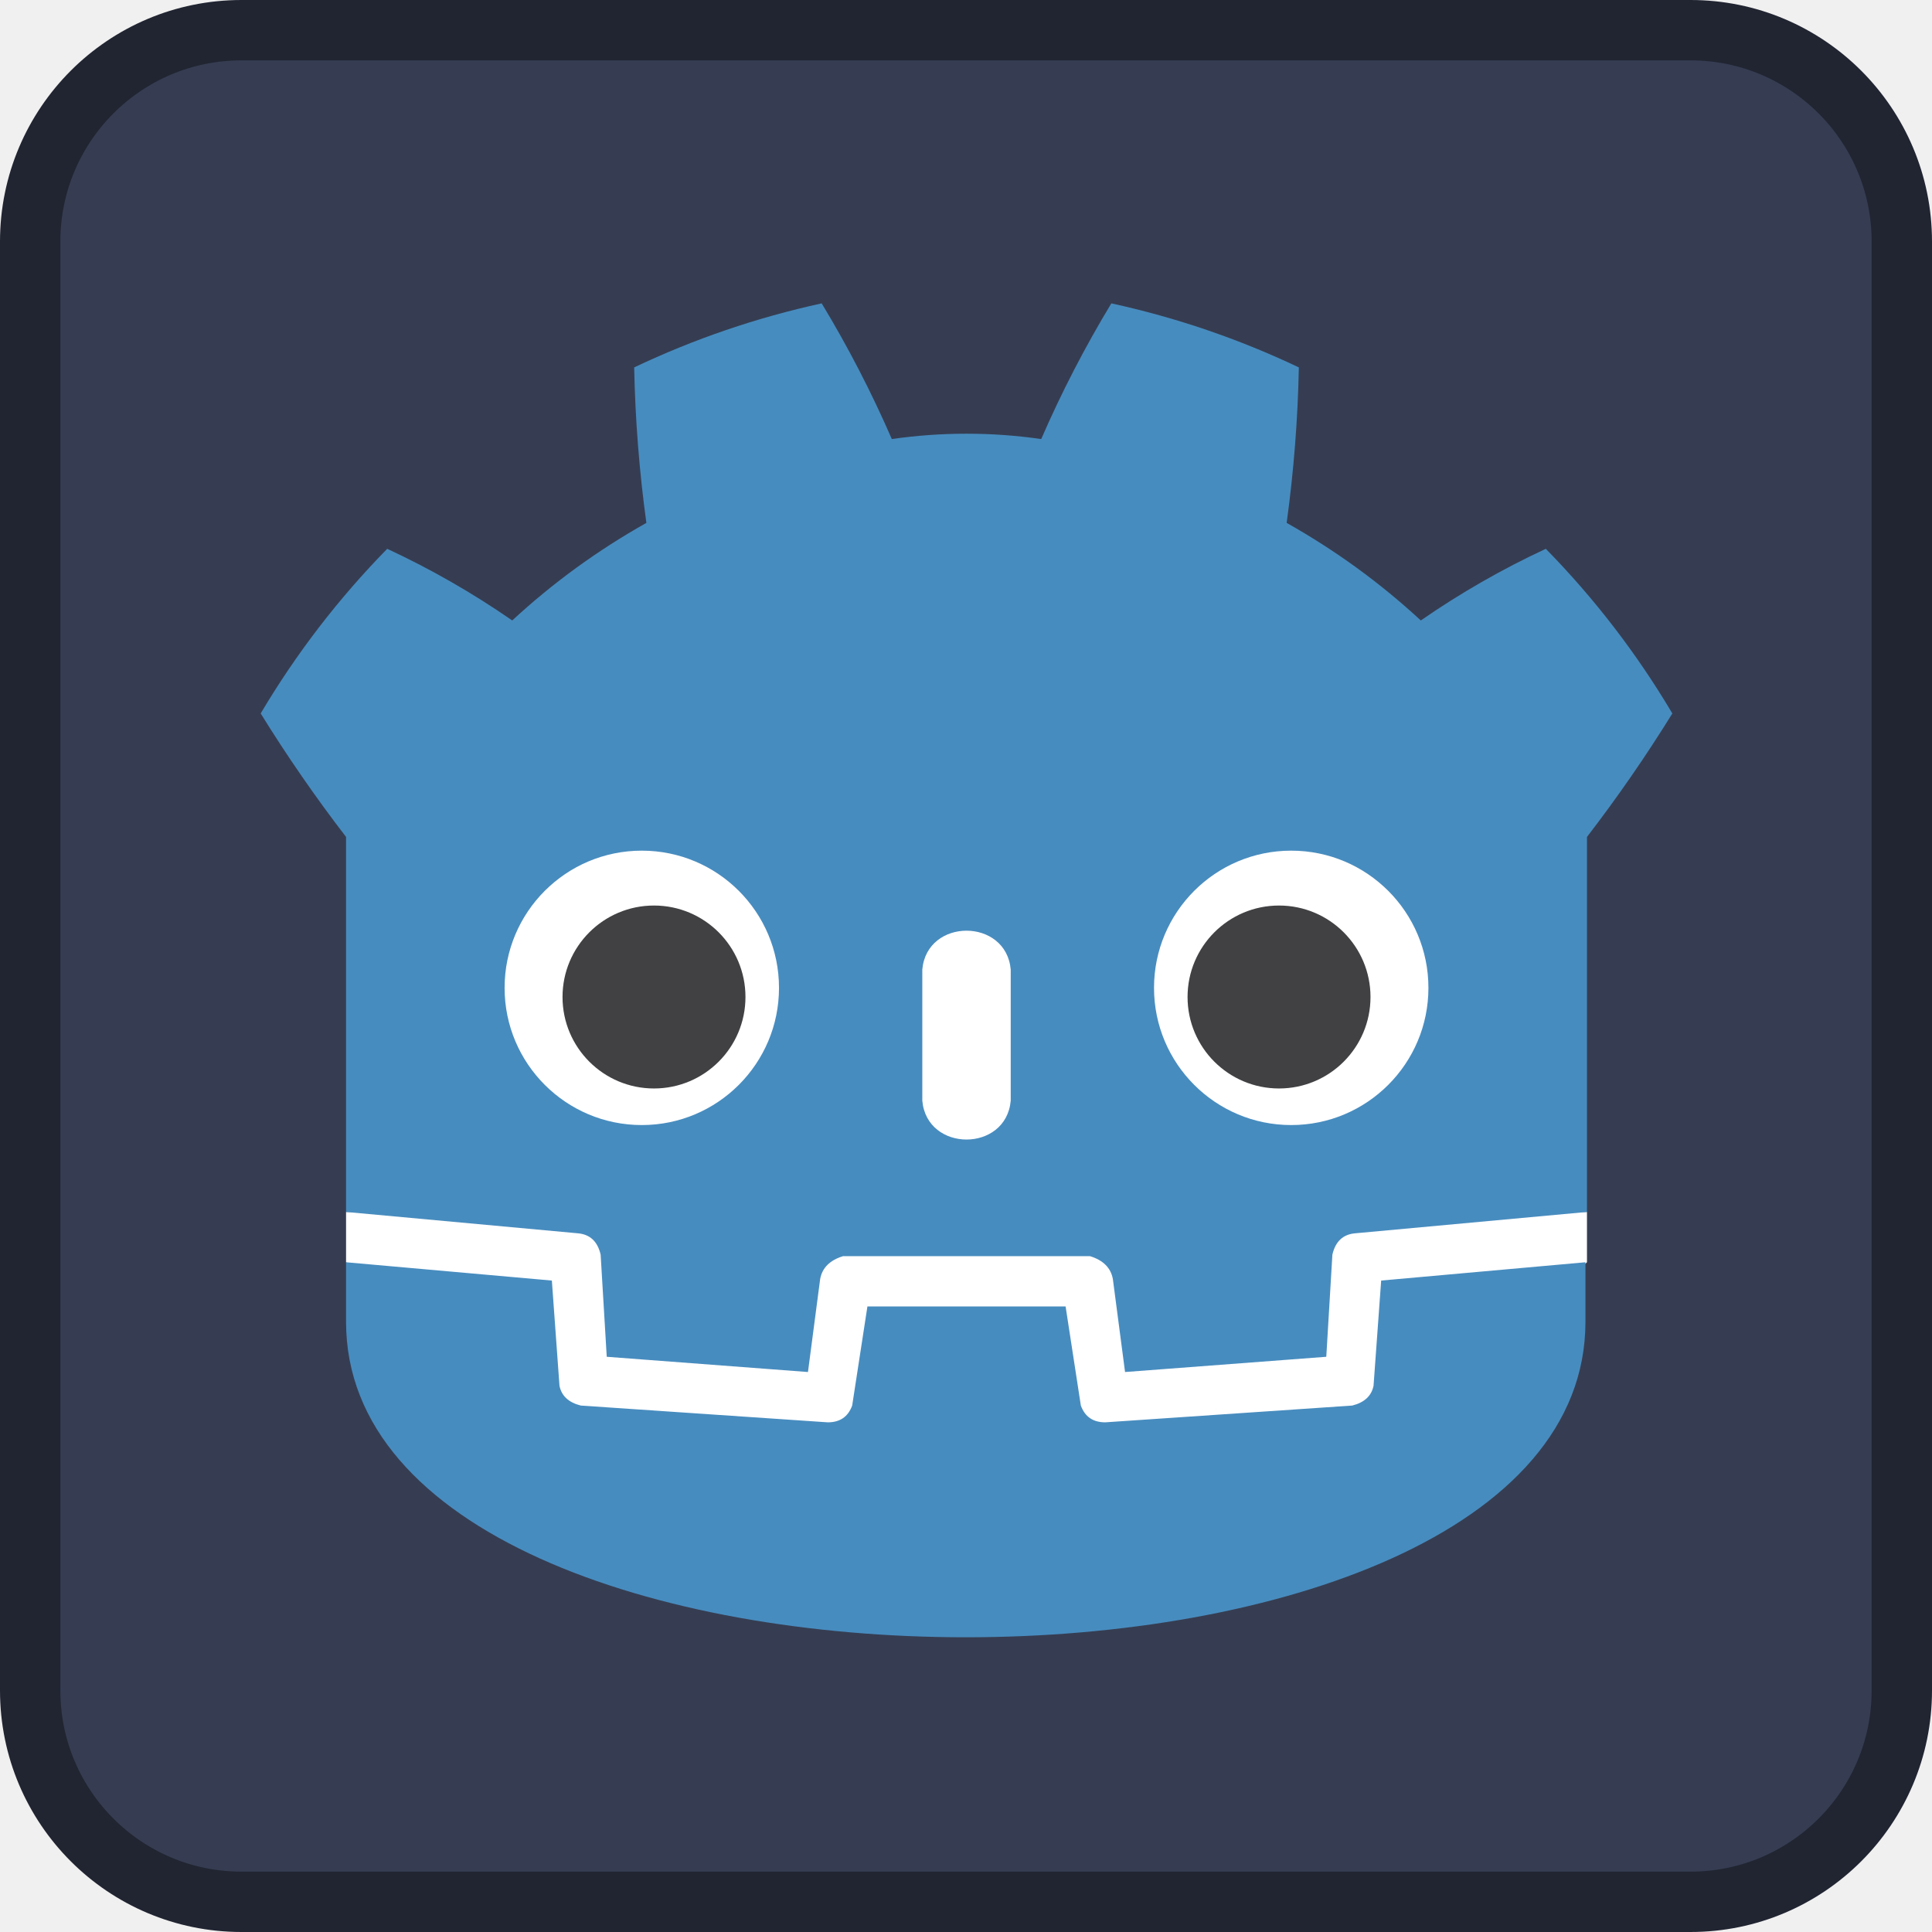
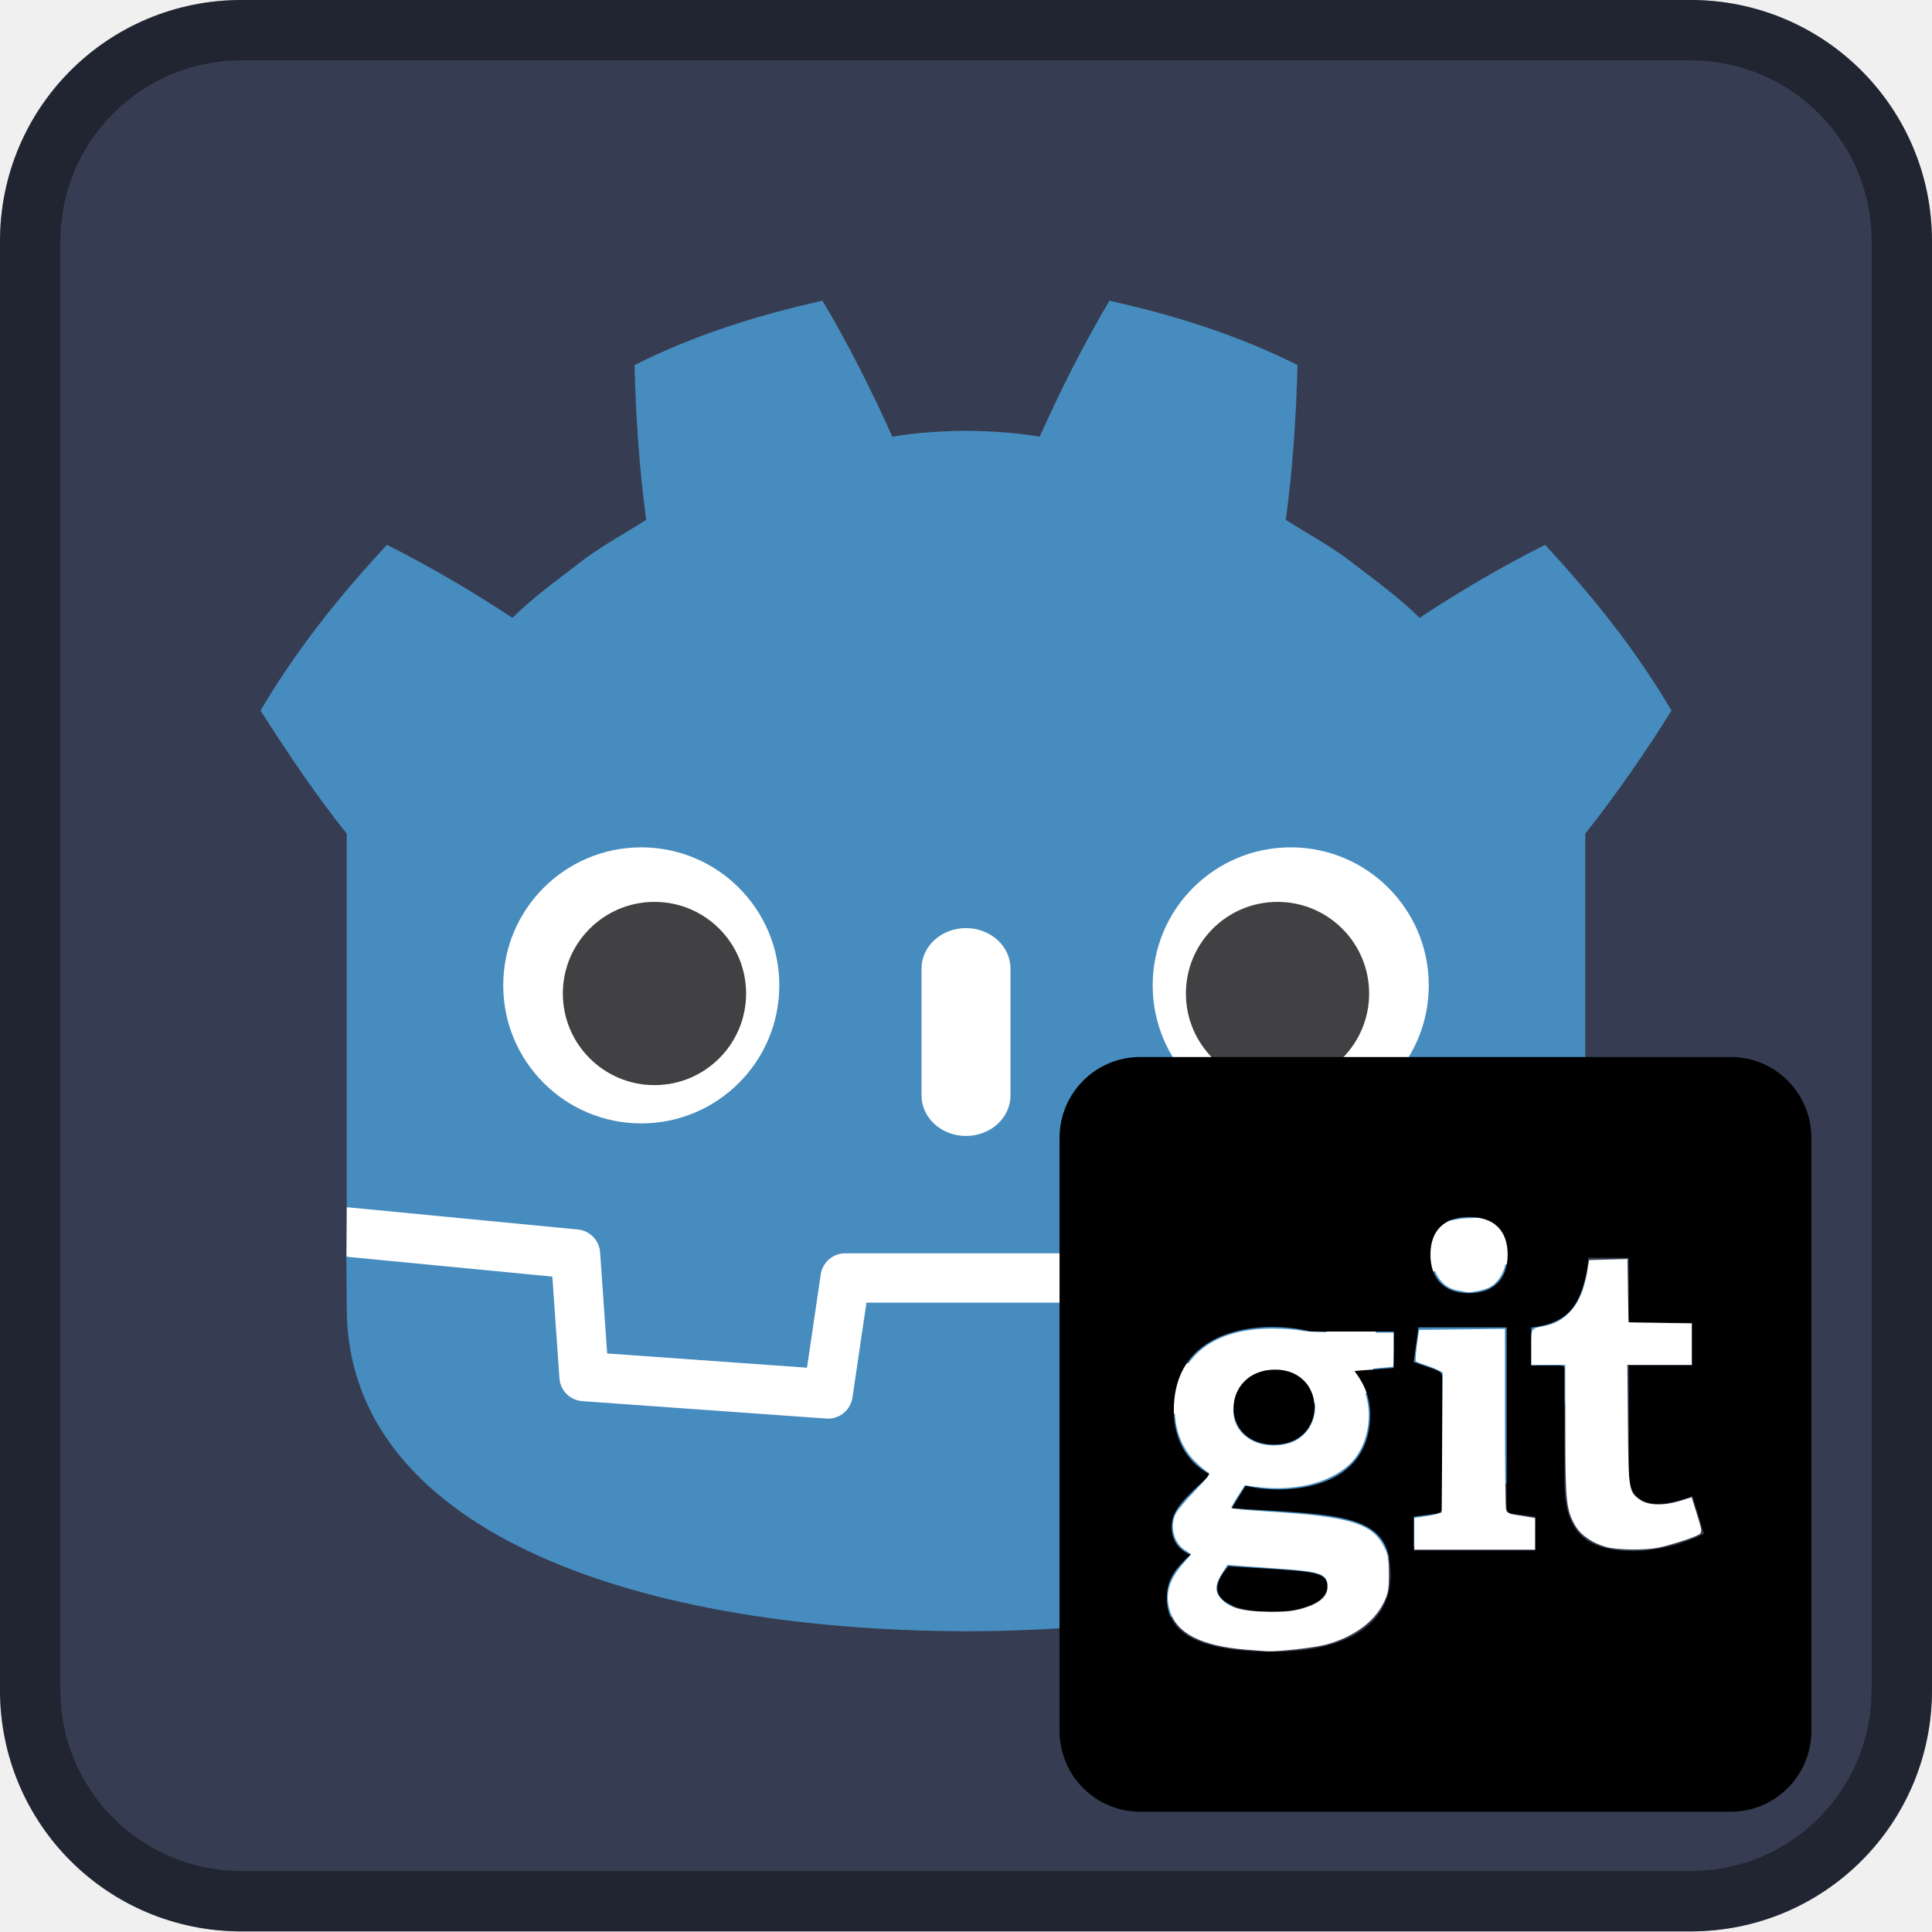
- <svg xmlns="http://www.w3.org/2000/svg" height="128" width="128">
-   <rect x="2" y="2" width="124" height="124" rx="14" fill="#363d52" stroke="#212532" stroke-width="4" />
-   <g transform="scale(.101) translate(122 122)">
-     <g fill="#fff">
-       <path d="M105 673v33q407 354 814 0v-33z" />
-       <path fill="#478cbf" d="m105 673 152 14q12 1 15 14l4 67 132 10 8-61q2-11 15-15h162q13 4 15 15l8 61 132-10 4-67q3-13 15-14l152-14V427q30-39 56-81-35-59-83-108-43 20-82 47-40-37-88-64 7-51 8-102-59-28-123-42-26 43-46 89-49-7-98 0-20-46-46-89-64 14-123 42 1 51 8 102-48 27-88 64-39-27-82-47-48 49-83 108 26 42 56 81zm0 33v39c0 276 813 276 813 0v-39l-134 12-5 69q-2 10-14 13l-162 11q-12 0-16-11l-10-65H447l-10 65q-4 11-16 11l-162-11q-12-3-14-13l-5-69z" />
-       <path d="M483 600c3 34 55 34 58 0v-86c-3-34-55-34-58 0z" />
-       <circle cx="725" cy="526" r="90" />
-       <circle cx="299" cy="526" r="90" />
-     </g>
-     <g fill="#414042">
-       <circle cx="307" cy="532" r="60" />
-       <circle cx="717" cy="532" r="60" />
-     </g>
+ <svg xmlns="http://www.w3.org/2000/svg" height="128" width="128" version="1.1" id="svg26" xml:space="preserve">
+   <defs id="defs30" />
+   <g transform="translate(32 32)" id="g6">
+     <path d="m-16-32c-8.86 0-16 7.13-16 15.99v95.98c0 8.86 7.13 15.99 16 15.99h96c8.86 0 16-7.13 16-15.99v-95.98c0-8.85-7.14-15.99-16-15.99z" fill="#363d52" id="path2" />
+     <path d="m-16-32c-8.86 0-16 7.13-16 15.99v95.98c0 8.86 7.13 15.99 16 15.99h96c8.86 0 16-7.13 16-15.99v-95.98c0-8.85-7.14-15.99-16-15.99zm0 4h96c6.64 0 12 5.35 12 11.99v95.98c0 6.64-5.35 11.99-12 11.99h-96c-6.64 0-12-5.35-12-11.99v-95.98c0-6.64 5.36-11.99 12-11.99z" fill-opacity=".4" id="path4" />
+   </g>
+   <g stroke-width="9.927" transform="matrix(.1007308 0 0 .1007308 12.42592 2.256365)" id="g24">
+     <path d="m0 0s-.325 1.994-.515 1.976l-36.182-3.491c-2.879-.278-5.115-2.574-5.317-5.459l-.994-14.247-27.992-1.997-1.904 12.912c-.424 2.872-2.932 5.037-5.835 5.037h-38.188c-2.902 0-5.41-2.165-5.834-5.037l-1.905-12.912-27.992 1.997-.994 14.247c-.202 2.886-2.438 5.182-5.317 5.46l-36.2 3.49c-.187.018-.324-1.978-.511-1.978l-.049-7.83 30.658-4.944 1.004-14.374c.203-2.91 2.551-5.263 5.463-5.472l38.551-2.75c.146-.01.29-.016.434-.016 2.897 0 5.401 2.166 5.825 5.038l1.959 13.286h28.005l1.959-13.286c.423-2.871 2.93-5.037 5.831-5.037.142 0 .284.005.423.015l38.556 2.75c2.911.209 5.26 2.562 5.463 5.472l1.003 14.374 30.645 4.966z" fill="#fff" transform="matrix(4.162611 0 0 -4.162611 919.2406 771.6719)" id="path8" />
+     <path d="m0 0v-47.514-6.035-5.492c.108-.001.216-.005.323-.015l36.196-3.49c1.896-.183 3.382-1.709 3.514-3.609l1.116-15.978 31.574-2.253 2.175 14.747c.282 1.912 1.922 3.329 3.856 3.329h38.188c1.933 0 3.573-1.417 3.855-3.329l2.175-14.747 31.575 2.253 1.115 15.978c.133 1.9 1.618 3.425 3.514 3.609l36.182 3.49c.107.01.214.014.322.015v4.711l.015.005v54.325c5.097 6.416 9.923 13.494 13.621 19.449-5.651 9.62-12.575 18.217-19.976 26.182-6.864-3.455-13.531-7.369-19.828-11.534-3.151 3.132-6.7 5.694-10.186 8.372-3.425 2.751-7.285 4.768-10.946 7.118 1.09 8.117 1.629 16.108 1.846 24.448-9.446 4.754-19.519 7.906-29.708 10.17-4.068-6.837-7.788-14.241-11.028-21.479-3.842.642-7.702.88-11.567.926v.006c-.027 0-.052-.006-.075-.006-.024 0-.049.006-.073.006v-.006c-3.872-.046-7.729-.284-11.572-.926-3.238 7.238-6.956 14.642-11.03 21.479-10.184-2.264-20.258-5.416-29.703-10.17.216-8.34.755-16.331 1.848-24.448-3.668-2.35-7.523-4.367-10.949-7.118-3.481-2.678-7.036-5.24-10.188-8.372-6.297 4.165-12.962 8.079-19.828 11.534-7.401-7.965-14.321-16.562-19.974-26.182 4.443-6.974 9.208-13.983 13.621-19.449z" fill="#478cbf" transform="matrix(4.162611 0 0 -4.162611 104.6989 525.907)" id="path10" />
+     <path d="m0 0-1.121-16.063c-.135-1.936-1.675-3.477-3.611-3.616l-38.555-2.751c-.094-.007-.188-.01-.281-.01-1.916 0-3.569 1.406-3.852 3.33l-2.211 14.994h-31.459l-2.211-14.994c-.297-2.018-2.101-3.469-4.133-3.32l-38.555 2.751c-1.936.139-3.476 1.68-3.611 3.616l-1.121 16.063-32.547 3.138c.015-3.498.06-7.33.06-8.093 0-34.374 43.605-50.896 97.781-51.086h.066.067c54.176.19 97.766 16.712 97.766 51.086 0 .777.047 4.593.063 8.093z" fill="#478cbf" transform="matrix(4.162611 0 0 -4.162611 784.0714 817.2428)" id="path12" />
+     <path d="m0 0c0-12.052-9.765-21.815-21.813-21.815-12.042 0-21.81 9.763-21.81 21.815 0 12.044 9.768 21.802 21.81 21.802 12.048 0 21.813-9.758 21.813-21.802" fill="#fff" transform="matrix(4.162611 0 0 -4.162611 389.2148 625.671)" id="path14" />
+     <path d="m0 0c0-7.994-6.479-14.473-14.479-14.473-7.996 0-14.479 6.479-14.479 14.473s6.483 14.479 14.479 14.479c8 0 14.479-6.485 14.479-14.479" fill="#414042" transform="matrix(4.162611 0 0 -4.162611 367.3669 631.0568)" id="path16" />
+     <path d="m0 0c-3.878 0-7.021 2.858-7.021 6.381v20.081c0 3.52 3.143 6.381 7.021 6.381s7.028-2.861 7.028-6.381v-20.081c0-3.523-3.15-6.381-7.028-6.381" fill="#fff" transform="matrix(4.162611 0 0 -4.162611 511.9934 724.7395)" id="path18" />
+     <path d="m0 0c0-12.052 9.765-21.815 21.815-21.815 12.041 0 21.808 9.763 21.808 21.815 0 12.044-9.767 21.802-21.808 21.802-12.05 0-21.815-9.758-21.815-21.802" fill="#fff" transform="matrix(4.162611 0 0 -4.162611 634.7871 625.671)" id="path20" />
+     <path d="m0 0c0-7.994 6.477-14.473 14.471-14.473 8.002 0 14.479 6.479 14.479 14.473s-6.477 14.479-14.479 14.479c-7.994 0-14.471-6.485-14.471-14.479" fill="#414042" transform="matrix(4.162611 0 0 -4.162611 656.6406 631.0568)" id="path22" />
+   </g>
+   <g id="g700" transform="matrix(0.1106944,0,0,0.1111111,-10.87513,42.66484)">
+     <path d="m 833.398,549.889 c 48.8,3.3 59.2,2.1 59.2,12 0,20.1 -65.8,20.1 -65.8,1.5 0,-5.1 3.3,-9.4 6.6,-13.5 z m 28.1,-117.2 c -32.4,0 -33.9,44.7 -0.8,44.7 32.7,0 31.9,-44.7 0.8,-44.7 z m 320.9,-138.2 v 353.6 c 0,26.6 -21.6,48.2 -48.2,48.2 H 780.598 c -26.6,0 -48.2,-21.6 -48.2,-48.2 v -353.6 c 0,-26.6 21.6,-48.2 48.2,-48.2 h 353.6 c 26.6,0 48.2,21.6 48.2,48.2 z m -228,69.6 c 0,14.6 8.4,23 23,23 14.8,0 23.2,-8.4 23.2,-23 0,-14.6 -8.4,-22.4 -23.2,-22.4 -14.6,0 -23,7.9 -23,22.4 z m -21.9,45.9 h -49.8 c -25.1,-6.6 -81.9,-4.9 -81.9,47 0,18.9 9.4,32.1 21.9,38.3 -15.8,14.4 -23.2,21.2 -23.2,30.9 0,6.9 2.8,13.3 11.2,16.8 -8.9,8.4 -14.1,14.5 -14.1,26 0,20.2 17.6,31.9 63.8,31.9 44.4,0 70.2,-16.6 70.2,-45.9 0,-36.8 -28.4,-35.5 -95.2,-39.6 l 8.4,-13.5 c 17.1,4.8 74.5,6.3 74.5,-42.6 0,-11.7 -4.9,-19.9 -9.4,-25.8 l 23.5,-1.8 z m 84.7,110.4 -13.1,-1.8 c -3.8,-0.5 -4.1,-1 -4.1,-5.1 v -106 h -52.8 l -2.8,20.7 c 15.8,5.6 17.1,4.9 17.1,10.2 v 75.1 c 0,5.6 -0.3,4.6 -17.1,6.9 v 20.1 h 72.7 z m 100.9,10.2 -6.9,-22.5 c -41.1,15.4 -38,-12.5 -38,-16.8 v -61 h 38 v -25.5 h -36 c -2.9,0 -2,2.5 -2,-38.8 h -24.3 c -2.8,27.8 -11.7,39.1 -34.2,41.6 v 22.7 c 20.6,0 19.9,-0.9 19.9,2.6 v 66.9 c 0,28.8 11.5,41.1 41.9,41.1 14.6,-0.1 30.6,-4.9 41.6,-10.3 z" id="path124" style="fill:#000000" />
+     <path style="fill:#ffffff;stroke-width:1.127" d="m 843.683,599.631 c -26.804,-2.253 -41.354,-9.772 -45.34,-23.431 -2.919,-10.004 -0.458,-18.293 8.405,-28.308 l 4.514,-5.101 -3.919,-2.559 c -6.7,-4.376 -9.125,-14.423 -5.283,-21.889 1.019,-1.98 6.228,-8.097 11.575,-13.594 6.895,-7.087 9.236,-10.165 8.052,-10.586 -0.918,-0.326 -4.285,-3.057 -7.482,-6.069 -10.528,-9.92 -14.951,-25.526 -11.798,-41.636 4.844,-24.751 25.293,-38.317 57.65,-38.244 6.521,0.014 14.144,0.563 16.939,1.219 2.795,0.656 16.388,1.204 30.207,1.22 l 25.125,0.028 v 10.125 c 0,5.569 -0.127,10.143 -0.282,10.165 -0.155,0.023 -5.278,0.485 -11.383,1.028 -6.106,0.543 -11.34,1.226 -11.633,1.518 -0.292,0.291 0.976,2.897 2.818,5.792 9.528,14.968 6.68,38.306 -6.108,50.05 -12.225,11.226 -33.366,16.191 -56.048,13.162 l -6.413,-0.856 -4.033,6.28 c -2.218,3.454 -4.033,6.677 -4.033,7.162 0,0.485 10.434,1.515 23.188,2.29 47.724,2.898 61.286,7.066 68.28,20.981 2.418,4.81 2.823,7.152 2.823,16.304 0,9.393 -0.378,11.454 -3.119,17.015 -5.765,11.695 -18.604,20.847 -35.275,25.145 -6.505,1.677 -28.572,4.108 -34.442,3.795 -1.553,-0.083 -7.396,-0.535 -12.986,-1.005 z m 35.079,-24.804 c 9.472,-2.914 14.043,-7.038 14.043,-12.666 0,-7.653 -3.908,-9.092 -29.36,-10.809 -9.627,-0.65 -20.44,-1.426 -24.03,-1.724 l -6.527,-0.543 -3.354,5.269 c -3.95,6.205 -4.23,10.165 -1.008,14.246 4.766,6.036 12.933,8.345 30,8.482 9.794,0.078 14.282,-0.421 20.235,-2.253 z m -10.008,-97.945 c 16.949,-4.252 22.459,-26.724 9.429,-38.453 -11.549,-10.394 -32.222,-7.285 -39.211,5.898 -3.179,5.996 -3.517,15.336 -0.764,21.116 4.743,9.958 17.463,14.722 30.546,11.439 z" id="path592" />
+     <path style="fill:#ffffff;stroke-width:1.127" d="m 944.749,530.562 v -9.493 l 5.364,-0.72 c 2.95,-0.396 6.634,-1.102 8.187,-1.569 l 2.823,-0.849 0.296,-41.777 0.296,-41.777 -3.119,-1.573 c -1.716,-0.865 -5.152,-2.208 -7.637,-2.984 -2.484,-0.776 -4.838,-1.73 -5.231,-2.119 -0.393,-0.389 -0.135,-4.758 0.574,-9.708 l 1.288,-9 25.681,-0.302 25.681,-0.302 0.018,52.615 c 0.01,28.938 0.313,53.718 0.675,55.066 0.497,1.845 1.819,2.628 5.349,3.168 2.579,0.394 6.34,0.993 8.359,1.331 l 3.67,0.613 v 9.437 9.437 h -36.136 -36.136 z" id="path594" />
+     <path style="fill:#ffffff;stroke-width:1.127" d="m 975.803,386.451 c -0.621,-0.185 -3.046,-0.656 -5.388,-1.046 -16.532,-2.757 -21.08,-29.916 -6.633,-39.615 8.343,-5.601 25.163,-3.948 31.077,3.054 9.459,11.199 5.002,32.025 -7.668,35.832 -4.504,1.353 -9.953,2.203 -11.388,1.776 z" id="path596" />
+     <path style="fill:#ffffff;stroke-width:1.127" d="m 1059.852,538.518 c -8.395,-2.255 -15.339,-6.96 -18.698,-12.669 -5.471,-9.301 -6.029,-14.55 -6.048,-56.948 l -0.018,-39.094 h -10.163 -10.163 v -10.612 c 0,-11.617 -0.492,-10.839 7.905,-12.504 13.593,-2.696 22.324,-13.502 25.34,-31.365 l 1.343,-7.957 11.474,-0.32 11.474,-0.32 0.31,18.883 0.31,18.883 18.915,0.308 18.915,0.308 v 12.348 12.348 h -19.256 -19.256 l 0.341,35.719 c 0.377,39.462 0.505,40.222 7.566,44.958 4.878,3.272 14.048,3.443 23.723,0.443 l 6.87,-2.13 3.237,10.287 c 2.85,9.057 3.033,10.45 1.536,11.655 -2.105,1.694 -16.812,6.495 -24.861,8.115 -7.878,1.586 -24.312,1.408 -30.796,-0.334 z" id="path598" />
  </g>
</svg>
